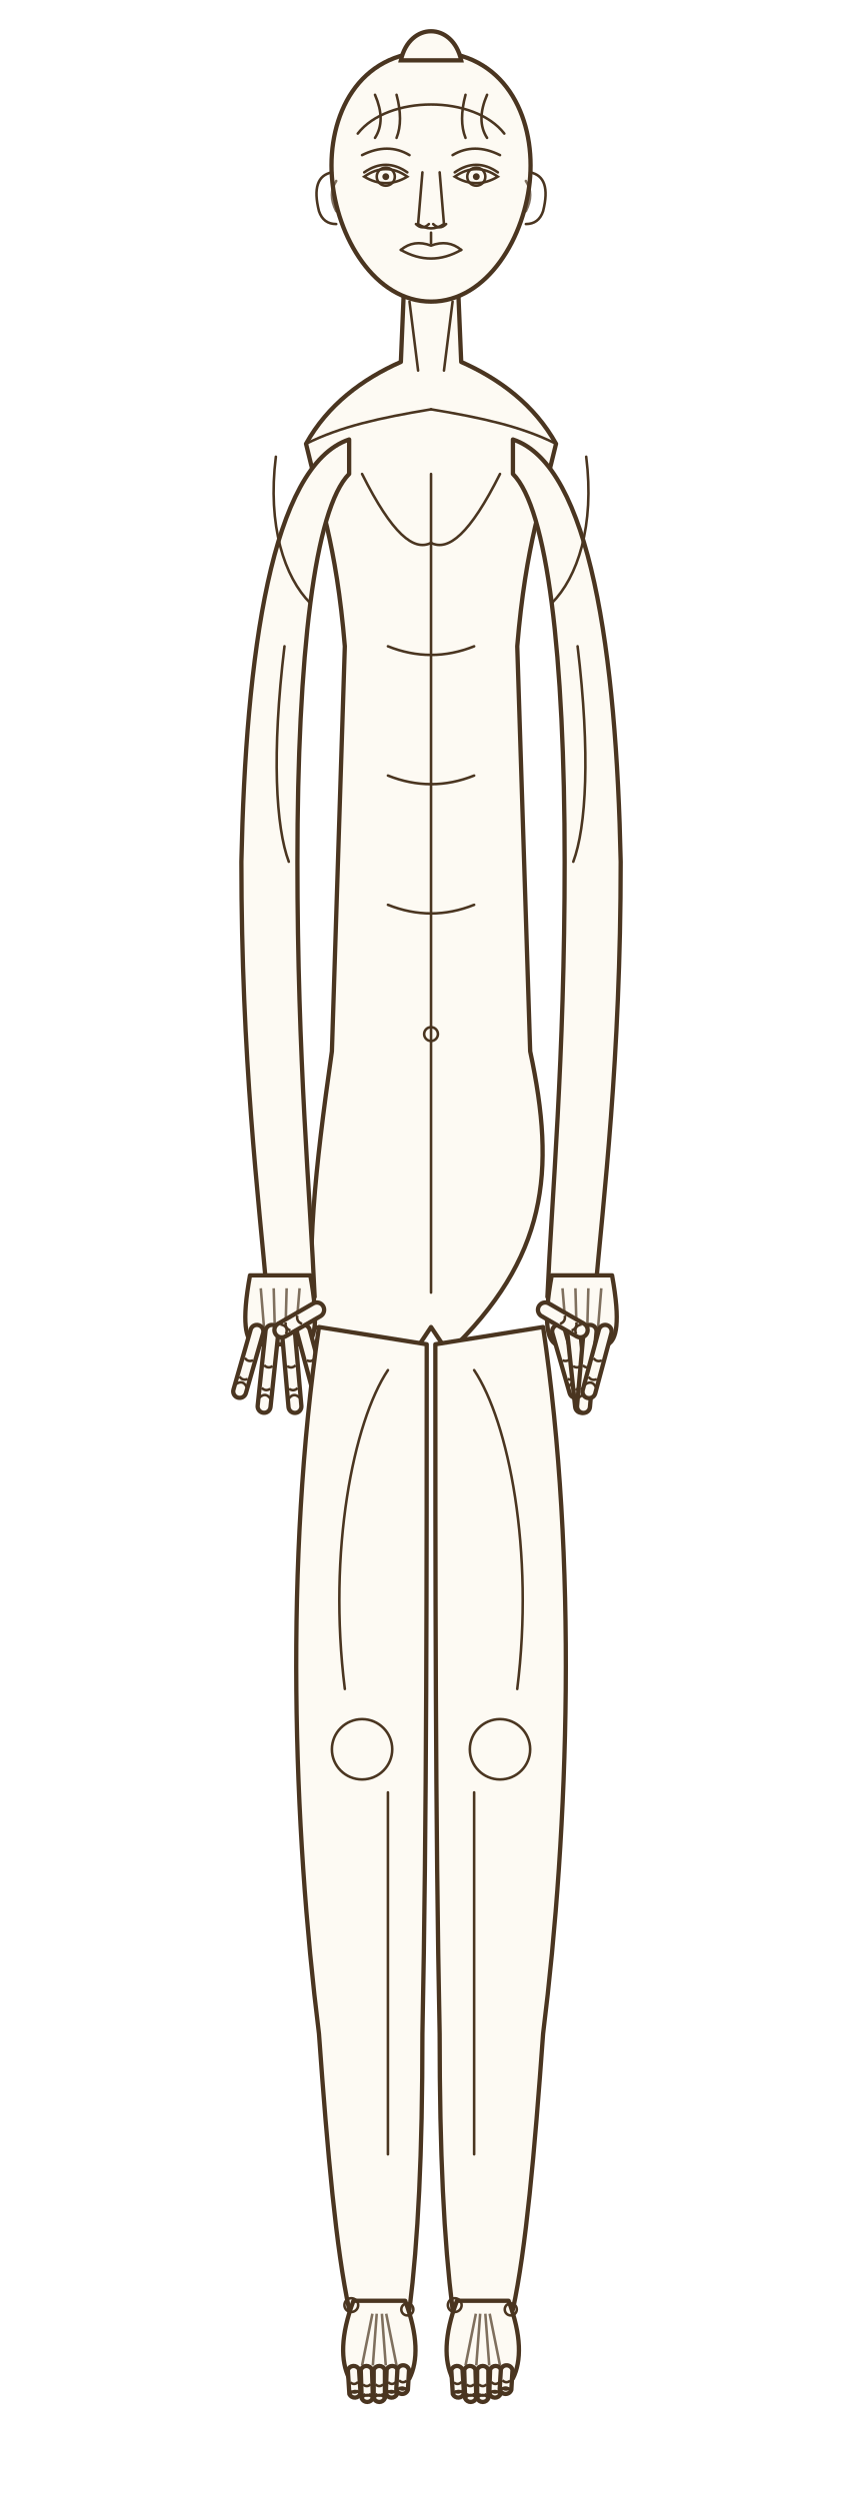
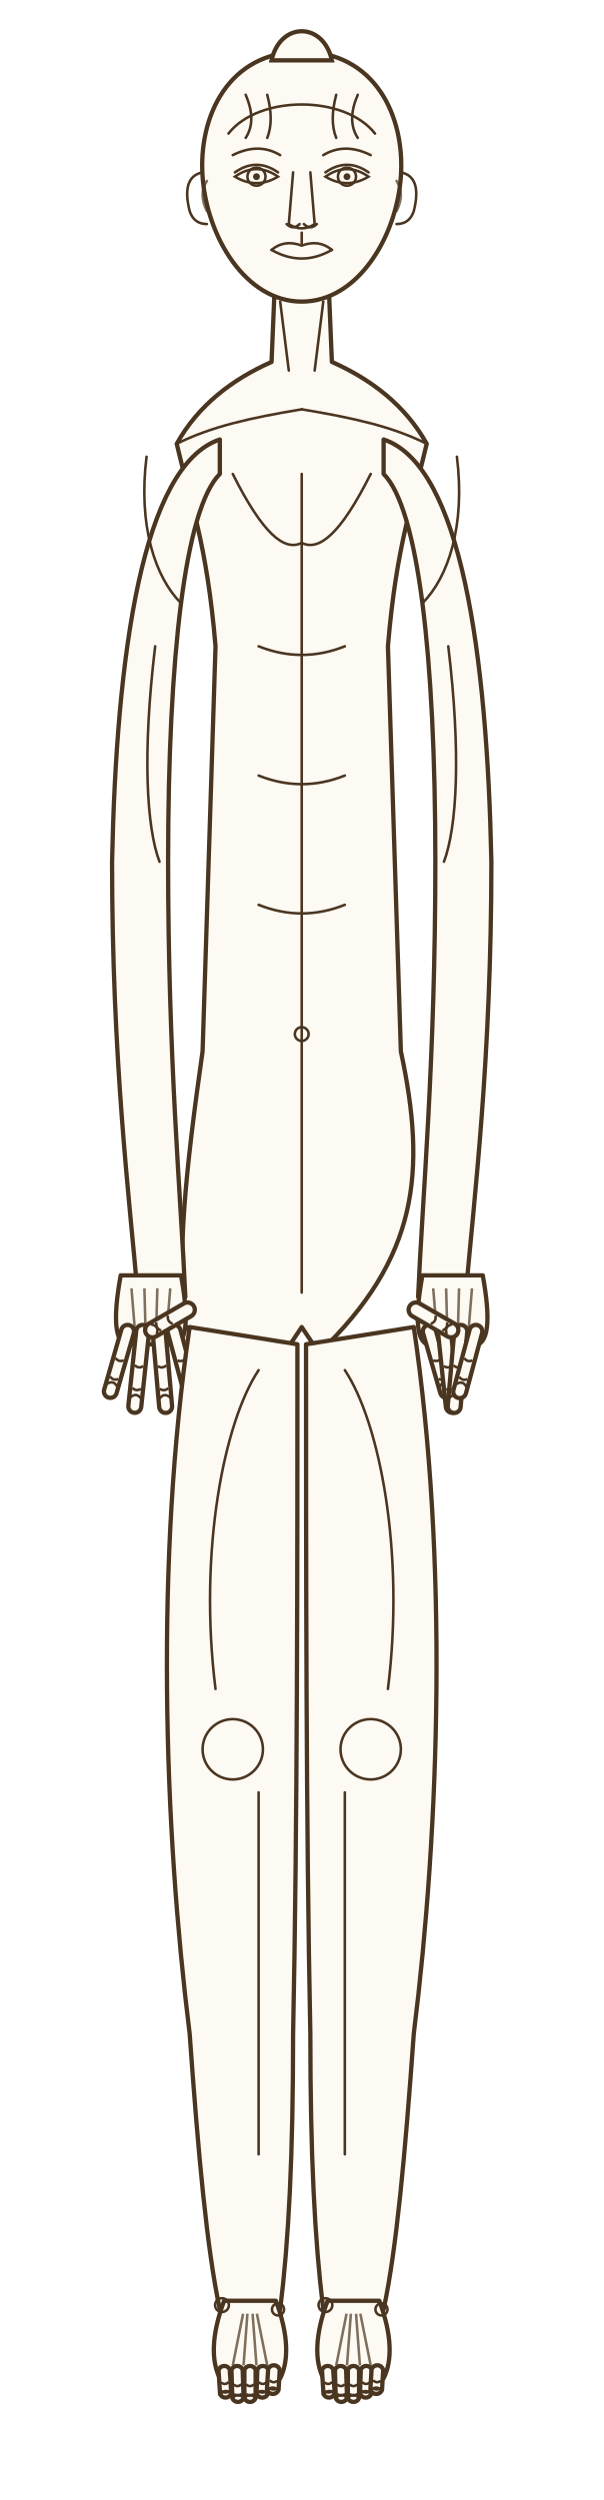
- <svg xmlns="http://www.w3.org/2000/svg" viewBox="0 0 200 580" width="200" height="580">
+ <svg xmlns="http://www.w3.org/2000/svg" viewBox="30 0 140 580">
  <path fill="#fdfaf3" stroke="#4a3520" stroke-width="1.0" stroke-linejoin="round" stroke-linecap="round" d="M 94 60 L 93 84 C 84 88 76 94 71 103 C 74 116 78 126 80 150 L 77 244 C 73 272 71 292 73 308 L 96 314 L 100 308 L 104 314 C 127 292 129 272 123 244 L 120 150 C 122 126 126 116 129 103 C 124 94 116 88 107 84 L 106 60 Z" />
  <path fill="#fdfaf3" stroke="#4a3520" stroke-width="1.0" stroke-linejoin="round" stroke-linecap="round" d="M 81 102 C 63 108 57 152 56 200 C 56 246 60 278 62 301 L 73 301 C 72 278 69 246 69 200 C 69 152 73 118 81 110 Z" />
  <path d="M 58 296 C 56 307, 57 311, 59 312 L 71 312 C 73 311, 74 307, 72 296 Z" fill="#fdfaf3" stroke="#4a3520" stroke-width="1.0" stroke-linejoin="round" />
  <path d="M 60.5 299 L 61.4 310" stroke="#4a3520" stroke-width="0.6" fill="none" opacity="0.7" />
  <path d="M 63.5 299 L 63.8 310" stroke="#4a3520" stroke-width="0.6" fill="none" opacity="0.7" />
  <path d="M 66.5 299 L 66.2 310" stroke="#4a3520" stroke-width="0.6" fill="none" opacity="0.7" />
  <path d="M 69.5 299 L 68.6 310" stroke="#4a3520" stroke-width="0.6" fill="none" opacity="0.7" />
  <g transform="rotate(16 59.6 309)">
    <path d="M 58.1 309.0 L 58.1 323.5 A 1.5 1.5 0 0 0 61.1 323.5 L 61.1 309.0 A 1.5 1.5 0 0 0 58.1 309.0 Z" fill="#fdfaf3" stroke="#4a3520" stroke-width="1.0" stroke-linejoin="round" />
    <path d="M 58.6 315.7 q 1.0 0.8 2.0 0" fill="none" stroke="#4a3520" stroke-width="0.6" />
    <path d="M 58.6 320.2 q 1.0 0.8 2.0 0" fill="none" stroke="#4a3520" stroke-width="0.6" />
    <path d="M 58.3 322.1 q 1.3 -1.5 2.6 0" fill="none" stroke="#4a3520" stroke-width="0.6" />
  </g>
  <g transform="rotate(6 63.1 309)">
    <path d="M 61.6 309.0 L 61.6 326.5 A 1.5 1.5 0 0 0 64.6 326.5 L 64.6 309.0 A 1.5 1.5 0 0 0 61.6 309.0 Z" fill="#fdfaf3" stroke="#4a3520" stroke-width="1.0" stroke-linejoin="round" />
    <path d="M 62.1 317.0 q 1.0 0.8 2.0 0" fill="none" stroke="#4a3520" stroke-width="0.6" />
    <path d="M 62.1 322.3 q 1.0 0.8 2.0 0" fill="none" stroke="#4a3520" stroke-width="0.6" />
    <path d="M 61.8 324.6 q 1.3 -1.5 2.6 0" fill="none" stroke="#4a3520" stroke-width="0.6" />
  </g>
  <g transform="rotate(-5 66.9 309)">
    <path d="M 65.4 309.0 L 65.4 326.5 A 1.5 1.5 0 0 0 68.4 326.5 L 68.4 309.0 A 1.5 1.5 0 0 0 65.4 309.0 Z" fill="#fdfaf3" stroke="#4a3520" stroke-width="1.0" stroke-linejoin="round" />
    <path d="M 65.9 317.0 q 1.0 0.8 2.0 0" fill="none" stroke="#4a3520" stroke-width="0.6" />
    <path d="M 65.9 322.3 q 1.0 0.8 2.0 0" fill="none" stroke="#4a3520" stroke-width="0.6" />
    <path d="M 65.6 324.6 q 1.3 -1.5 2.6 0" fill="none" stroke="#4a3520" stroke-width="0.6" />
  </g>
  <g transform="rotate(-15 70.4 309)">
    <path d="M 68.9 309.0 L 68.9 323.5 A 1.5 1.5 0 0 0 71.9 323.5 L 71.9 309.0 A 1.5 1.5 0 0 0 68.9 309.0 Z" fill="#fdfaf3" stroke="#4a3520" stroke-width="1.0" stroke-linejoin="round" />
    <path d="M 69.4 315.7 q 1.0 0.8 2.0 0" fill="none" stroke="#4a3520" stroke-width="0.6" />
    <path d="M 69.4 320.2 q 1.0 0.8 2.0 0" fill="none" stroke="#4a3520" stroke-width="0.6" />
    <path d="M 69.1 322.1 q 1.3 -1.5 2.6 0" fill="none" stroke="#4a3520" stroke-width="0.6" />
  </g>
  <g transform="rotate(60 73.5 304)">
    <path d="M 71.8 304.0 L 71.8 313.4 A 1.6 1.6 0 0 0 75.2 313.4 L 75.2 304.0 A 1.6 1.6 0 0 0 71.8 304.0 Z" fill="#fdfaf3" stroke="#4a3520" stroke-width="1.0" stroke-linejoin="round" />
    <path d="M 72.4 308.6 q 1.1 0.9 2.2 0" fill="none" stroke="#4a3520" stroke-width="0.6" />
    <path d="M 72.4 311.7 q 1.1 0.9 2.2 0" fill="none" stroke="#4a3520" stroke-width="0.6" />
    <path d="M 72.2 313.0 q 1.3 -1.5 2.6 0" fill="none" stroke="#4a3520" stroke-width="0.6" />
  </g>
  <path fill="#fdfaf3" stroke="#4a3520" stroke-width="1.0" stroke-linejoin="round" stroke-linecap="round" d="M 74 308 C 66 362 68 424 74 472 C 76 500 78 522 81 536 L 95 536 C 97 520 98 500 98 472 C 99 424 99 362 99 312 Z" />
  <path d="M 82 534 C 79 542, 79 548, 81 552 L 95 552 C 97 548, 97 542, 94 534 Z" fill="#fdfaf3" stroke="#4a3520" stroke-width="1.0" stroke-linejoin="round" />
  <circle cx="81.5" cy="535" r="1.6" fill="none" stroke="#4a3520" stroke-width="0.6" />
  <circle cx="94.5" cy="536" r="1.4" fill="none" stroke="#4a3520" stroke-width="0.6" />
  <path d="M 86.4 537 L 84 549" stroke="#4a3520" stroke-width="0.6" fill="none" opacity="0.7" />
  <path d="M 87.4 537 L 86.5 549" stroke="#4a3520" stroke-width="0.6" fill="none" opacity="0.7" />
  <path d="M 88.6 537 L 89.5 549" stroke="#4a3520" stroke-width="0.6" fill="none" opacity="0.7" />
  <path d="M 89.6 537 L 92 549" stroke="#4a3520" stroke-width="0.6" fill="none" opacity="0.7" />
  <g transform="rotate(-3.6 82 550)">
    <path d="M 80.7 550.0 L 80.7 555.6 A 1.4 1.4 0 0 0 83.3 555.6 L 83.3 550.0 A 1.4 1.4 0 0 0 80.7 550.0 Z" fill="#fdfaf3" stroke="#4a3520" stroke-width="1.0" stroke-linejoin="round" />
    <path d="M 81.1 552.9 q 0.9 0.8 1.8 0" fill="none" stroke="#4a3520" stroke-width="0.6" />
    <path d="M 81.1 554.9 q 0.9 0.8 1.8 0" fill="none" stroke="#4a3520" stroke-width="0.6" />
    <path d="M 80.7 555.7 q 1.3 -1.5 2.6 0" fill="none" stroke="#4a3520" stroke-width="0.6" />
  </g>
  <g transform="rotate(-1.8 85 550)">
    <path d="M 83.7 550.0 L 83.7 556.6 A 1.4 1.4 0 0 0 86.3 556.6 L 86.3 550.0 A 1.4 1.4 0 0 0 83.7 550.0 Z" fill="#fdfaf3" stroke="#4a3520" stroke-width="1.0" stroke-linejoin="round" />
    <path d="M 84.1 553.4 q 0.9 0.8 1.8 0" fill="none" stroke="#4a3520" stroke-width="0.6" />
    <path d="M 84.1 555.6 q 0.9 0.8 1.8 0" fill="none" stroke="#4a3520" stroke-width="0.6" />
    <path d="M 83.7 556.6 q 1.3 -1.5 2.6 0" fill="none" stroke="#4a3520" stroke-width="0.6" />
  </g>
  <g transform="rotate(0.0 88 550)">
    <path d="M 86.7 550.0 L 86.7 556.6 A 1.4 1.4 0 0 0 89.3 556.6 L 89.3 550.0 A 1.4 1.4 0 0 0 86.7 550.0 Z" fill="#fdfaf3" stroke="#4a3520" stroke-width="1.0" stroke-linejoin="round" />
    <path d="M 87.1 553.4 q 0.9 0.8 1.8 0" fill="none" stroke="#4a3520" stroke-width="0.6" />
    <path d="M 87.1 555.6 q 0.9 0.8 1.8 0" fill="none" stroke="#4a3520" stroke-width="0.6" />
    <path d="M 86.7 556.6 q 1.3 -1.5 2.6 0" fill="none" stroke="#4a3520" stroke-width="0.6" />
  </g>
  <g transform="rotate(1.8 91 550)">
    <path d="M 89.7 550.0 L 89.7 555.6 A 1.4 1.4 0 0 0 92.3 555.6 L 92.3 550.0 A 1.4 1.4 0 0 0 89.7 550.0 Z" fill="#fdfaf3" stroke="#4a3520" stroke-width="1.0" stroke-linejoin="round" />
    <path d="M 90.1 552.9 q 0.9 0.8 1.8 0" fill="none" stroke="#4a3520" stroke-width="0.6" />
    <path d="M 90.1 554.9 q 0.9 0.8 1.8 0" fill="none" stroke="#4a3520" stroke-width="0.6" />
    <path d="M 89.7 555.7 q 1.3 -1.5 2.6 0" fill="none" stroke="#4a3520" stroke-width="0.6" />
  </g>
  <g transform="rotate(3.36 93.6 550)">
    <path d="M 92.2 550.0 L 92.2 554.6 A 1.4 1.4 0 0 0 94.9 554.6 L 94.9 550.0 A 1.4 1.4 0 0 0 92.2 550.0 Z" fill="#fdfaf3" stroke="#4a3520" stroke-width="1.0" stroke-linejoin="round" />
    <path d="M 92.7 552.5 q 0.9 0.8 1.8 0" fill="none" stroke="#4a3520" stroke-width="0.6" />
    <path d="M 92.7 554.2 q 0.9 0.8 1.8 0" fill="none" stroke="#4a3520" stroke-width="0.6" />
    <path d="M 92.3 554.9 q 1.3 -1.5 2.6 0" fill="none" stroke="#4a3520" stroke-width="0.6" />
  </g>
  <path fill="#fdfaf3" stroke="#4a3520" stroke-width="1.0" stroke-linejoin="round" stroke-linecap="round" d="M 119 102 C 137 108 143 152 144 200 C 144 246 140 278 138 301 L 127 301 C 128 278 131 246 131 200 C 131 152 127 118 119 110 Z" />
  <path d="M 128 296 C 126 307, 127 311, 129 312 L 141 312 C 143 311, 144 307, 142 296 Z" fill="#fdfaf3" stroke="#4a3520" stroke-width="1.0" stroke-linejoin="round" />
  <path d="M 130.5 299 L 131.4 310" stroke="#4a3520" stroke-width="0.6" fill="none" opacity="0.7" />
  <path d="M 133.5 299 L 133.8 310" stroke="#4a3520" stroke-width="0.6" fill="none" opacity="0.7" />
  <path d="M 136.5 299 L 136.2 310" stroke="#4a3520" stroke-width="0.6" fill="none" opacity="0.7" />
  <path d="M 139.5 299 L 138.6 310" stroke="#4a3520" stroke-width="0.6" fill="none" opacity="0.7" />
  <g transform="rotate(-16 129.6 309)">
    <path d="M 128.1 309.0 L 128.1 323.5 A 1.5 1.5 0 0 0 131.1 323.5 L 131.1 309.0 A 1.5 1.5 0 0 0 128.1 309.0 Z" fill="#fdfaf3" stroke="#4a3520" stroke-width="1.0" stroke-linejoin="round" />
    <path d="M 128.6 315.7 q 1.0 0.8 2.0 0" fill="none" stroke="#4a3520" stroke-width="0.6" />
    <path d="M 128.6 320.2 q 1.0 0.8 2.0 0" fill="none" stroke="#4a3520" stroke-width="0.6" />
    <path d="M 128.3 322.1 q 1.3 -1.5 2.6 0" fill="none" stroke="#4a3520" stroke-width="0.6" />
  </g>
  <g transform="rotate(-6 133.1 309)">
    <path d="M 131.6 309.0 L 131.6 326.5 A 1.5 1.5 0 0 0 134.6 326.5 L 134.6 309.0 A 1.5 1.5 0 0 0 131.6 309.0 Z" fill="#fdfaf3" stroke="#4a3520" stroke-width="1.0" stroke-linejoin="round" />
    <path d="M 132.1 317.0 q 1.0 0.8 2.0 0" fill="none" stroke="#4a3520" stroke-width="0.6" />
    <path d="M 132.1 322.3 q 1.0 0.8 2.0 0" fill="none" stroke="#4a3520" stroke-width="0.6" />
    <path d="M 131.8 324.6 q 1.3 -1.5 2.6 0" fill="none" stroke="#4a3520" stroke-width="0.6" />
  </g>
  <g transform="rotate(5 136.9 309)">
    <path d="M 135.4 309.0 L 135.4 326.5 A 1.5 1.5 0 0 0 138.4 326.5 L 138.4 309.0 A 1.5 1.5 0 0 0 135.4 309.0 Z" fill="#fdfaf3" stroke="#4a3520" stroke-width="1.0" stroke-linejoin="round" />
    <path d="M 135.9 317.0 q 1.0 0.8 2.0 0" fill="none" stroke="#4a3520" stroke-width="0.6" />
    <path d="M 135.9 322.3 q 1.0 0.8 2.0 0" fill="none" stroke="#4a3520" stroke-width="0.6" />
    <path d="M 135.6 324.6 q 1.3 -1.5 2.6 0" fill="none" stroke="#4a3520" stroke-width="0.6" />
  </g>
  <g transform="rotate(15 140.4 309)">
    <path d="M 138.9 309.0 L 138.9 323.5 A 1.5 1.5 0 0 0 141.9 323.5 L 141.9 309.0 A 1.5 1.5 0 0 0 138.9 309.0 Z" fill="#fdfaf3" stroke="#4a3520" stroke-width="1.0" stroke-linejoin="round" />
    <path d="M 139.4 315.7 q 1.0 0.8 2.0 0" fill="none" stroke="#4a3520" stroke-width="0.6" />
    <path d="M 139.4 320.2 q 1.0 0.8 2.0 0" fill="none" stroke="#4a3520" stroke-width="0.6" />
    <path d="M 139.1 322.1 q 1.3 -1.5 2.6 0" fill="none" stroke="#4a3520" stroke-width="0.6" />
  </g>
  <g transform="rotate(-60 126.5 304)">
    <path d="M 124.8 304.0 L 124.8 313.4 A 1.6 1.6 0 0 0 128.2 313.4 L 128.2 304.0 A 1.6 1.6 0 0 0 124.8 304.0 Z" fill="#fdfaf3" stroke="#4a3520" stroke-width="1.0" stroke-linejoin="round" />
    <path d="M 125.4 308.6 q 1.1 0.9 2.2 0" fill="none" stroke="#4a3520" stroke-width="0.6" />
    <path d="M 125.4 311.7 q 1.1 0.9 2.2 0" fill="none" stroke="#4a3520" stroke-width="0.6" />
    <path d="M 125.2 313.0 q 1.3 -1.5 2.6 0" fill="none" stroke="#4a3520" stroke-width="0.6" />
  </g>
  <path fill="#fdfaf3" stroke="#4a3520" stroke-width="1.0" stroke-linejoin="round" stroke-linecap="round" d="M 126 308 C 134 362 132 424 126 472 C 124 500 122 522 119 536 L 105 536 C 103 520 102 500 102 472 C 101 424 101 362 101 312 Z" />
  <path d="M 106 534 C 103 542, 103 548, 105 552 L 119 552 C 121 548, 121 542, 118 534 Z" fill="#fdfaf3" stroke="#4a3520" stroke-width="1.0" stroke-linejoin="round" />
  <circle cx="105.5" cy="535" r="1.6" fill="none" stroke="#4a3520" stroke-width="0.6" />
  <circle cx="118.5" cy="536" r="1.4" fill="none" stroke="#4a3520" stroke-width="0.6" />
  <path d="M 110.4 537 L 108 549" stroke="#4a3520" stroke-width="0.6" fill="none" opacity="0.7" />
  <path d="M 111.4 537 L 110.5 549" stroke="#4a3520" stroke-width="0.6" fill="none" opacity="0.7" />
  <path d="M 112.6 537 L 113.5 549" stroke="#4a3520" stroke-width="0.6" fill="none" opacity="0.7" />
  <path d="M 113.6 537 L 116 549" stroke="#4a3520" stroke-width="0.6" fill="none" opacity="0.7" />
  <g transform="rotate(-3.6 106 550)">
    <path d="M 104.7 550.0 L 104.7 555.6 A 1.4 1.4 0 0 0 107.3 555.6 L 107.3 550.0 A 1.4 1.4 0 0 0 104.7 550.0 Z" fill="#fdfaf3" stroke="#4a3520" stroke-width="1.0" stroke-linejoin="round" />
    <path d="M 105.1 552.9 q 0.9 0.8 1.8 0" fill="none" stroke="#4a3520" stroke-width="0.6" />
    <path d="M 105.1 554.9 q 0.9 0.8 1.8 0" fill="none" stroke="#4a3520" stroke-width="0.6" />
    <path d="M 104.7 555.7 q 1.3 -1.5 2.6 0" fill="none" stroke="#4a3520" stroke-width="0.6" />
  </g>
  <g transform="rotate(-1.8 109 550)">
    <path d="M 107.7 550.0 L 107.7 556.6 A 1.4 1.4 0 0 0 110.3 556.6 L 110.3 550.0 A 1.4 1.4 0 0 0 107.7 550.0 Z" fill="#fdfaf3" stroke="#4a3520" stroke-width="1.0" stroke-linejoin="round" />
    <path d="M 108.1 553.4 q 0.9 0.8 1.8 0" fill="none" stroke="#4a3520" stroke-width="0.6" />
    <path d="M 108.1 555.6 q 0.9 0.8 1.8 0" fill="none" stroke="#4a3520" stroke-width="0.6" />
    <path d="M 107.7 556.6 q 1.3 -1.5 2.6 0" fill="none" stroke="#4a3520" stroke-width="0.6" />
  </g>
  <g transform="rotate(0.0 112 550)">
    <path d="M 110.7 550.0 L 110.7 556.6 A 1.4 1.4 0 0 0 113.3 556.6 L 113.3 550.0 A 1.4 1.4 0 0 0 110.7 550.0 Z" fill="#fdfaf3" stroke="#4a3520" stroke-width="1.0" stroke-linejoin="round" />
    <path d="M 111.1 553.4 q 0.9 0.8 1.8 0" fill="none" stroke="#4a3520" stroke-width="0.6" />
    <path d="M 111.1 555.6 q 0.9 0.8 1.8 0" fill="none" stroke="#4a3520" stroke-width="0.6" />
    <path d="M 110.7 556.6 q 1.3 -1.5 2.6 0" fill="none" stroke="#4a3520" stroke-width="0.6" />
  </g>
  <g transform="rotate(1.8 115 550)">
    <path d="M 113.7 550.0 L 113.7 555.6 A 1.4 1.4 0 0 0 116.3 555.6 L 116.3 550.0 A 1.4 1.4 0 0 0 113.7 550.0 Z" fill="#fdfaf3" stroke="#4a3520" stroke-width="1.0" stroke-linejoin="round" />
    <path d="M 114.1 552.9 q 0.9 0.8 1.8 0" fill="none" stroke="#4a3520" stroke-width="0.6" />
    <path d="M 114.1 554.9 q 0.9 0.8 1.8 0" fill="none" stroke="#4a3520" stroke-width="0.6" />
    <path d="M 113.7 555.7 q 1.3 -1.5 2.6 0" fill="none" stroke="#4a3520" stroke-width="0.6" />
  </g>
  <g transform="rotate(3.36 117.6 550)">
    <path d="M 116.2 550.0 L 116.2 554.6 A 1.4 1.4 0 0 0 118.9 554.6 L 118.9 550.0 A 1.4 1.4 0 0 0 116.2 550.0 Z" fill="#fdfaf3" stroke="#4a3520" stroke-width="1.0" stroke-linejoin="round" />
    <path d="M 116.7 552.5 q 0.9 0.8 1.8 0" fill="none" stroke="#4a3520" stroke-width="0.6" />
    <path d="M 116.7 554.2 q 0.9 0.8 1.8 0" fill="none" stroke="#4a3520" stroke-width="0.6" />
    <path d="M 116.3 554.9 q 1.3 -1.5 2.6 0" fill="none" stroke="#4a3520" stroke-width="0.6" />
  </g>
  <path fill="#fdfaf3" stroke="#4a3520" stroke-width="1.0" stroke-linejoin="round" stroke-linecap="round" d="M 100 12 C 83 12 76 27 77 41 C 78 55 87 70 100 70 C 113 70 122 55 123 41 C 124 27 117 12 100 12 Z" />
  <path fill="none" stroke="#4a3520" stroke-width="0.6" stroke-linecap="round" d="M 100 95 C 88 97 79 99 71 103" />
  <path fill="none" stroke="#4a3520" stroke-width="0.6" stroke-linecap="round" d="M 84 110 C 91 124 96 128 100 126" />
  <path fill="none" stroke="#4a3520" stroke-width="0.6" stroke-linecap="round" d="M 64 106 C 62 122 66 134 72 140" />
  <path fill="none" stroke="#4a3520" stroke-width="0.6" stroke-linecap="round" d="M 66 150 C 63 175 64 192 67 200" />
  <path fill="none" stroke="#4a3520" stroke-width="0.6" stroke-linecap="round" d="M 80 392 C 76 360 82 330 90 318" />
  <circle cx="84" cy="406" r="7" fill="none" stroke="#4a3520" stroke-width="0.6" stroke-linecap="round" />
  <path fill="none" stroke="#4a3520" stroke-width="0.6" stroke-linecap="round" d="M 90 416 L 90 500" />
  <path fill="none" stroke="#4a3520" stroke-width="0.6" stroke-linecap="round" d="M 100 95 C 112 97 121 99 129 103" />
  <path fill="none" stroke="#4a3520" stroke-width="0.6" stroke-linecap="round" d="M 116 110 C 109 124 104 128 100 126" />
  <path fill="none" stroke="#4a3520" stroke-width="0.6" stroke-linecap="round" d="M 136 106 C 138 122 134 134 128 140" />
  <path fill="none" stroke="#4a3520" stroke-width="0.6" stroke-linecap="round" d="M 134 150 C 137 175 136 192 133 200" />
  <path fill="none" stroke="#4a3520" stroke-width="0.6" stroke-linecap="round" d="M 120 392 C 124 360 118 330 110 318" />
  <circle cx="116" cy="406" r="7" fill="none" stroke="#4a3520" stroke-width="0.6" stroke-linecap="round" />
  <path fill="none" stroke="#4a3520" stroke-width="0.6" stroke-linecap="round" d="M 110 416 L 110 500" />
  <path fill="none" stroke="#4a3520" stroke-width="0.6" stroke-linecap="round" d="M 100 110 L 100 300" />
  <path fill="none" stroke="#4a3520" stroke-width="0.6" stroke-linecap="round" d="M 90 150 q 10 4 20 0" />
  <path fill="none" stroke="#4a3520" stroke-width="0.6" stroke-linecap="round" d="M 90 180 q 10 4 20 0" />
  <path fill="none" stroke="#4a3520" stroke-width="0.6" stroke-linecap="round" d="M 90 210 q 10 4 20 0" />
  <circle cx="100" cy="240" r="1.6" fill="none" stroke="#4a3520" stroke-width="0.6" />
  <path fill="none" stroke="#4a3520" stroke-width="0.6" stroke-linecap="round" d="M 83 31 C 90 22 110 22 117 31" />
  <path d="M 93 14 C 95 5 105 5 107 14 Z" fill="#fdfaf3" stroke="#4a3520" stroke-width="1.0" />
  <path fill="none" stroke="#4a3520" stroke-width="0.6" stroke-linecap="round" d="M 87 22 q 2.6 6 0 10" />
  <path fill="none" stroke="#4a3520" stroke-width="0.6" stroke-linecap="round" d="M 92 22 q 1.6 6 0 10" />
  <path fill="none" stroke="#4a3520" stroke-width="0.6" stroke-linecap="round" d="M 108 22 q -1.6 6 0 10" />
  <path fill="none" stroke="#4a3520" stroke-width="0.6" stroke-linecap="round" d="M 113 22 q -2.6 6 0 10" />
  <path fill="none" stroke="#4a3520" stroke-width="0.6" stroke-linecap="round" d="M 84 36 Q 90 33 95 36" />
  <path fill="none" stroke="#4a3520" stroke-width="0.6" stroke-linecap="round" d="M 105 36 Q 110 33 116 36" />
  <path fill="none" stroke="#4a3520" stroke-width="0.6" stroke-linecap="round" d="M 84.5 41 Q 89.5 37.5 94.5 41 Q 89.5 44 84.5 41 Z" />
  <circle cx="89.5" cy="41" r="2.1" fill="none" stroke="#4a3520" stroke-width="0.6" />
  <circle cx="89.5" cy="41" r="0.8" fill="#4a3520" />
  <path fill="none" stroke="#4a3520" stroke-width="0.6" stroke-linecap="round" d="M 84.5 40 Q 89.5 36.5 94.5 40" />
  <path fill="none" stroke="#4a3520" stroke-width="0.6" stroke-linecap="round" d="M 105.5 41 Q 110.5 37.5 115.5 41 Q 110.5 44 105.5 41 Z" />
  <circle cx="110.5" cy="41" r="2.1" fill="none" stroke="#4a3520" stroke-width="0.6" />
  <circle cx="110.5" cy="41" r="0.8" fill="#4a3520" />
  <path fill="none" stroke="#4a3520" stroke-width="0.6" stroke-linecap="round" d="M 105.5 40 Q 110.5 36.5 115.5 40" />
  <path fill="none" stroke="#4a3520" stroke-width="0.6" stroke-linecap="round" d="M 98 40 L 97 52 Q 100 54 103 52 L 102 40" />
  <path fill="none" stroke="#4a3520" stroke-width="0.6" stroke-linecap="round" d="M 96.5 52 q 1.5 1.5 3 0" />
  <path fill="none" stroke="#4a3520" stroke-width="0.6" stroke-linecap="round" d="M 100.5 52 q 1.5 1.5 3 0" />
  <path fill="none" stroke="#4a3520" stroke-width="0.6" stroke-linecap="round" d="M 93 58 Q 96 55.5 100 57 Q 104 55.5 107 58" />
  <path fill="none" stroke="#4a3520" stroke-width="0.6" stroke-linecap="round" d="M 93 58 Q 100 62 107 58" />
  <path fill="none" stroke="#4a3520" stroke-width="0.6" stroke-linecap="round" d="M 100 54 L 100 56.5" />
  <path fill="none" stroke="#4a3520" stroke-width="0.6" stroke-linecap="round" d="M 77 40 q -5 1 -3 9 q 1 3 4 3" />
  <path fill="none" stroke="#4a3520" stroke-width="0.6" stroke-linecap="round" d="M 123 40 q 5 1 3 9 q -1 3 -4 3" />
  <path fill="none" stroke="#4a3520" stroke-width="0.6" stroke-linecap="round" d="M 78 42 q -2 3 0 7" opacity="0.7" />
  <path fill="none" stroke="#4a3520" stroke-width="0.6" stroke-linecap="round" d="M 122 42 q 2 3 0 7" opacity="0.7" />
  <path fill="none" stroke="#4a3520" stroke-width="0.6" stroke-linecap="round" d="M 95 70 L 97 86" />
  <path fill="none" stroke="#4a3520" stroke-width="0.6" stroke-linecap="round" d="M 105 70 L 103 86" />
</svg>
